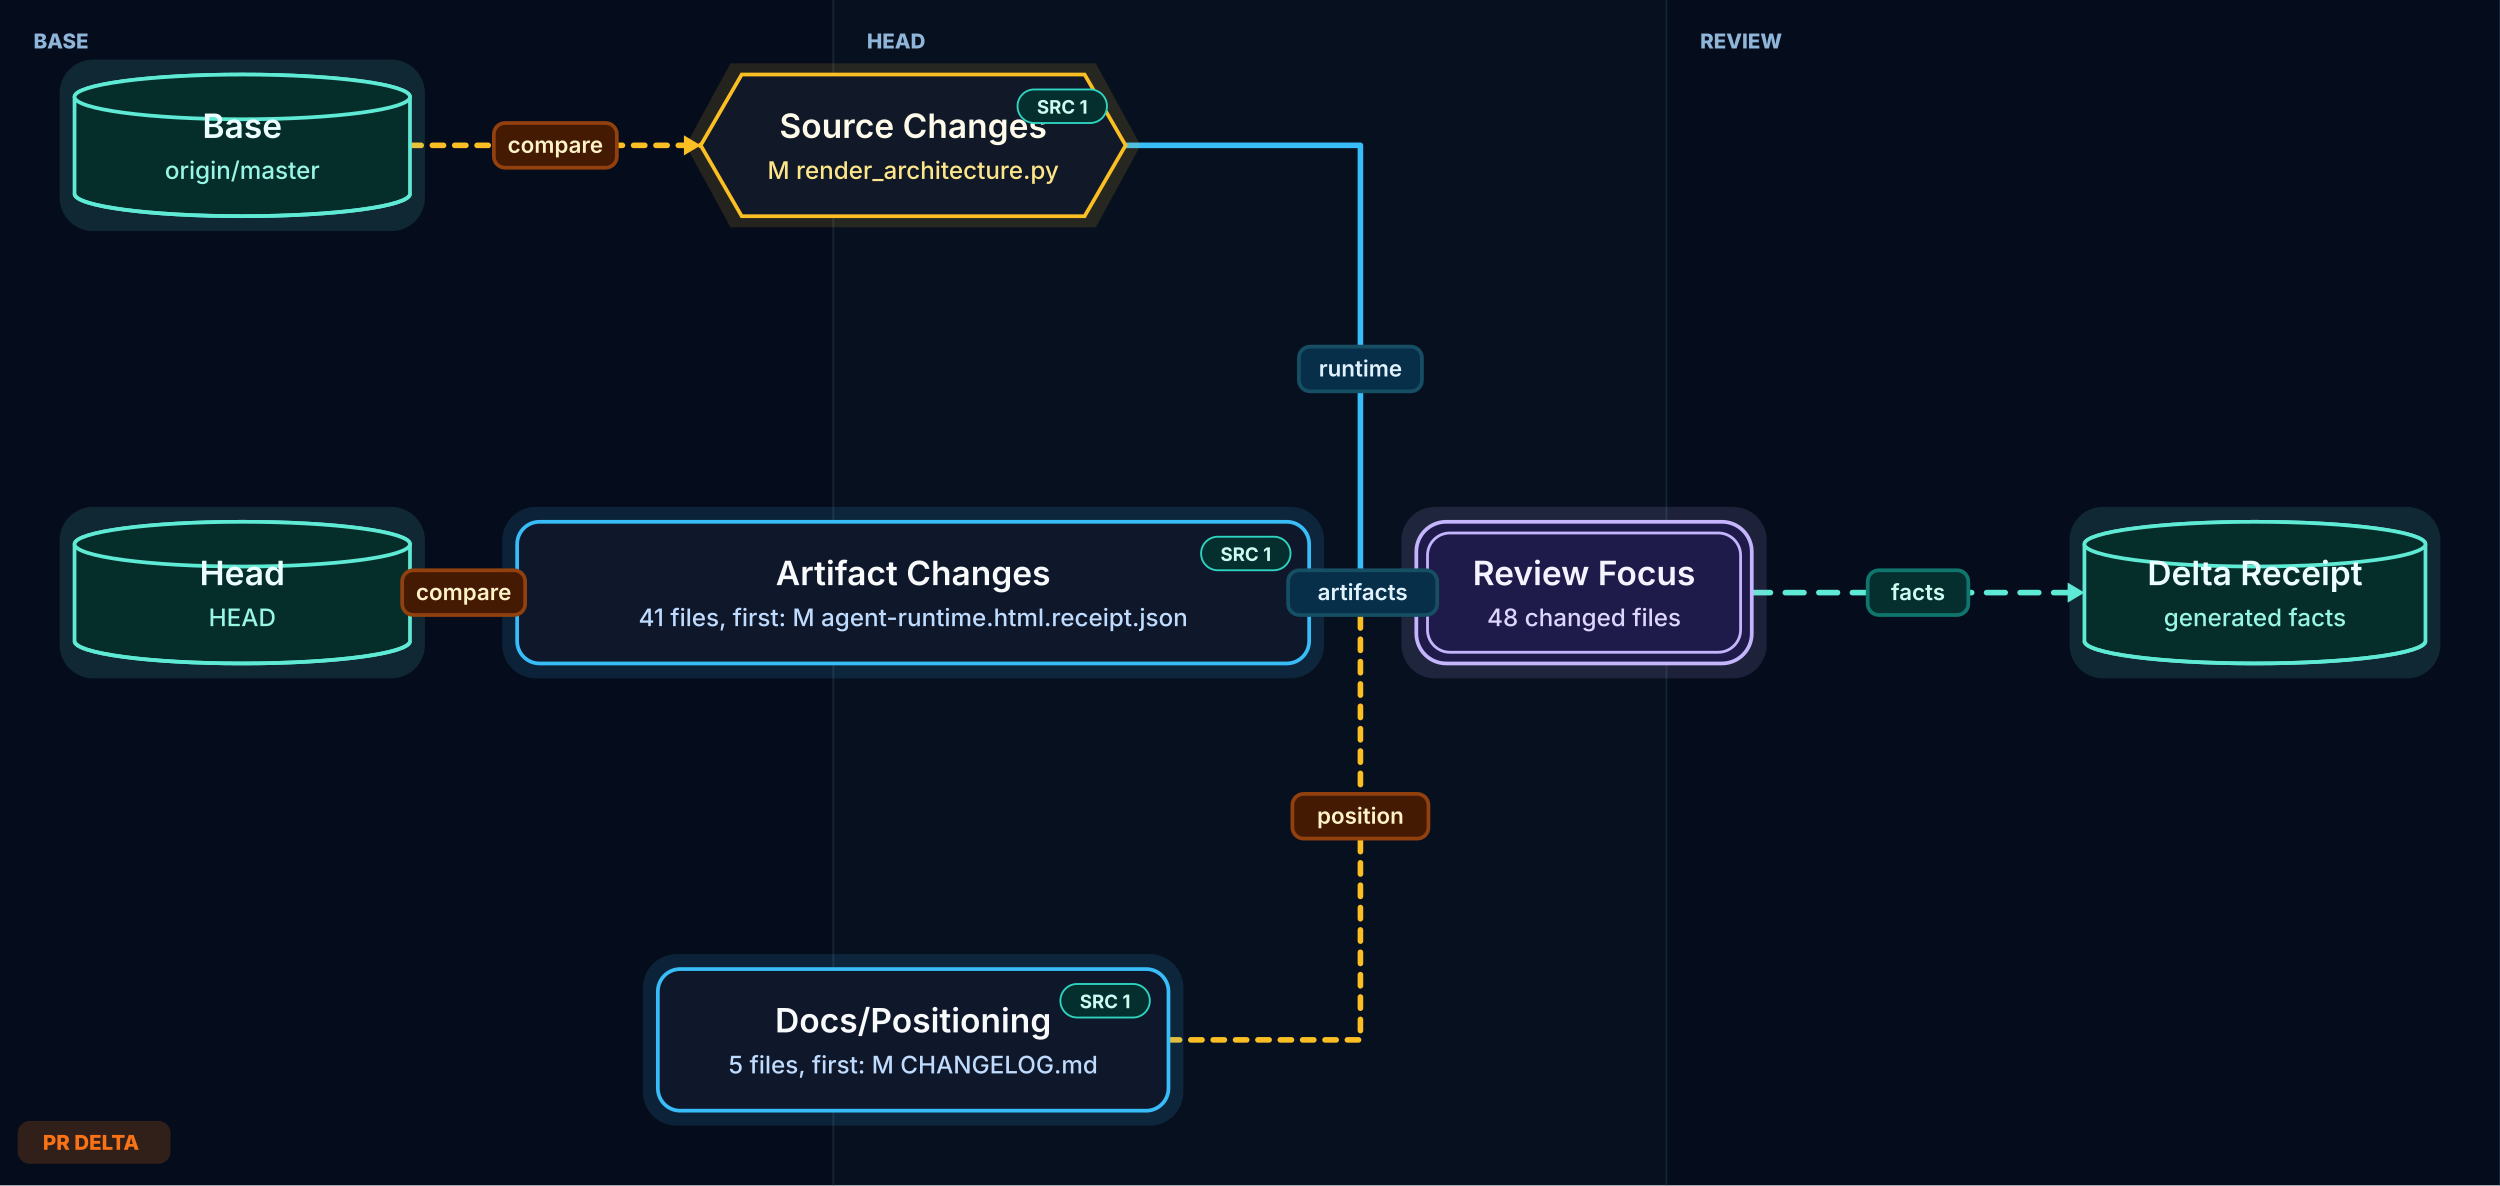
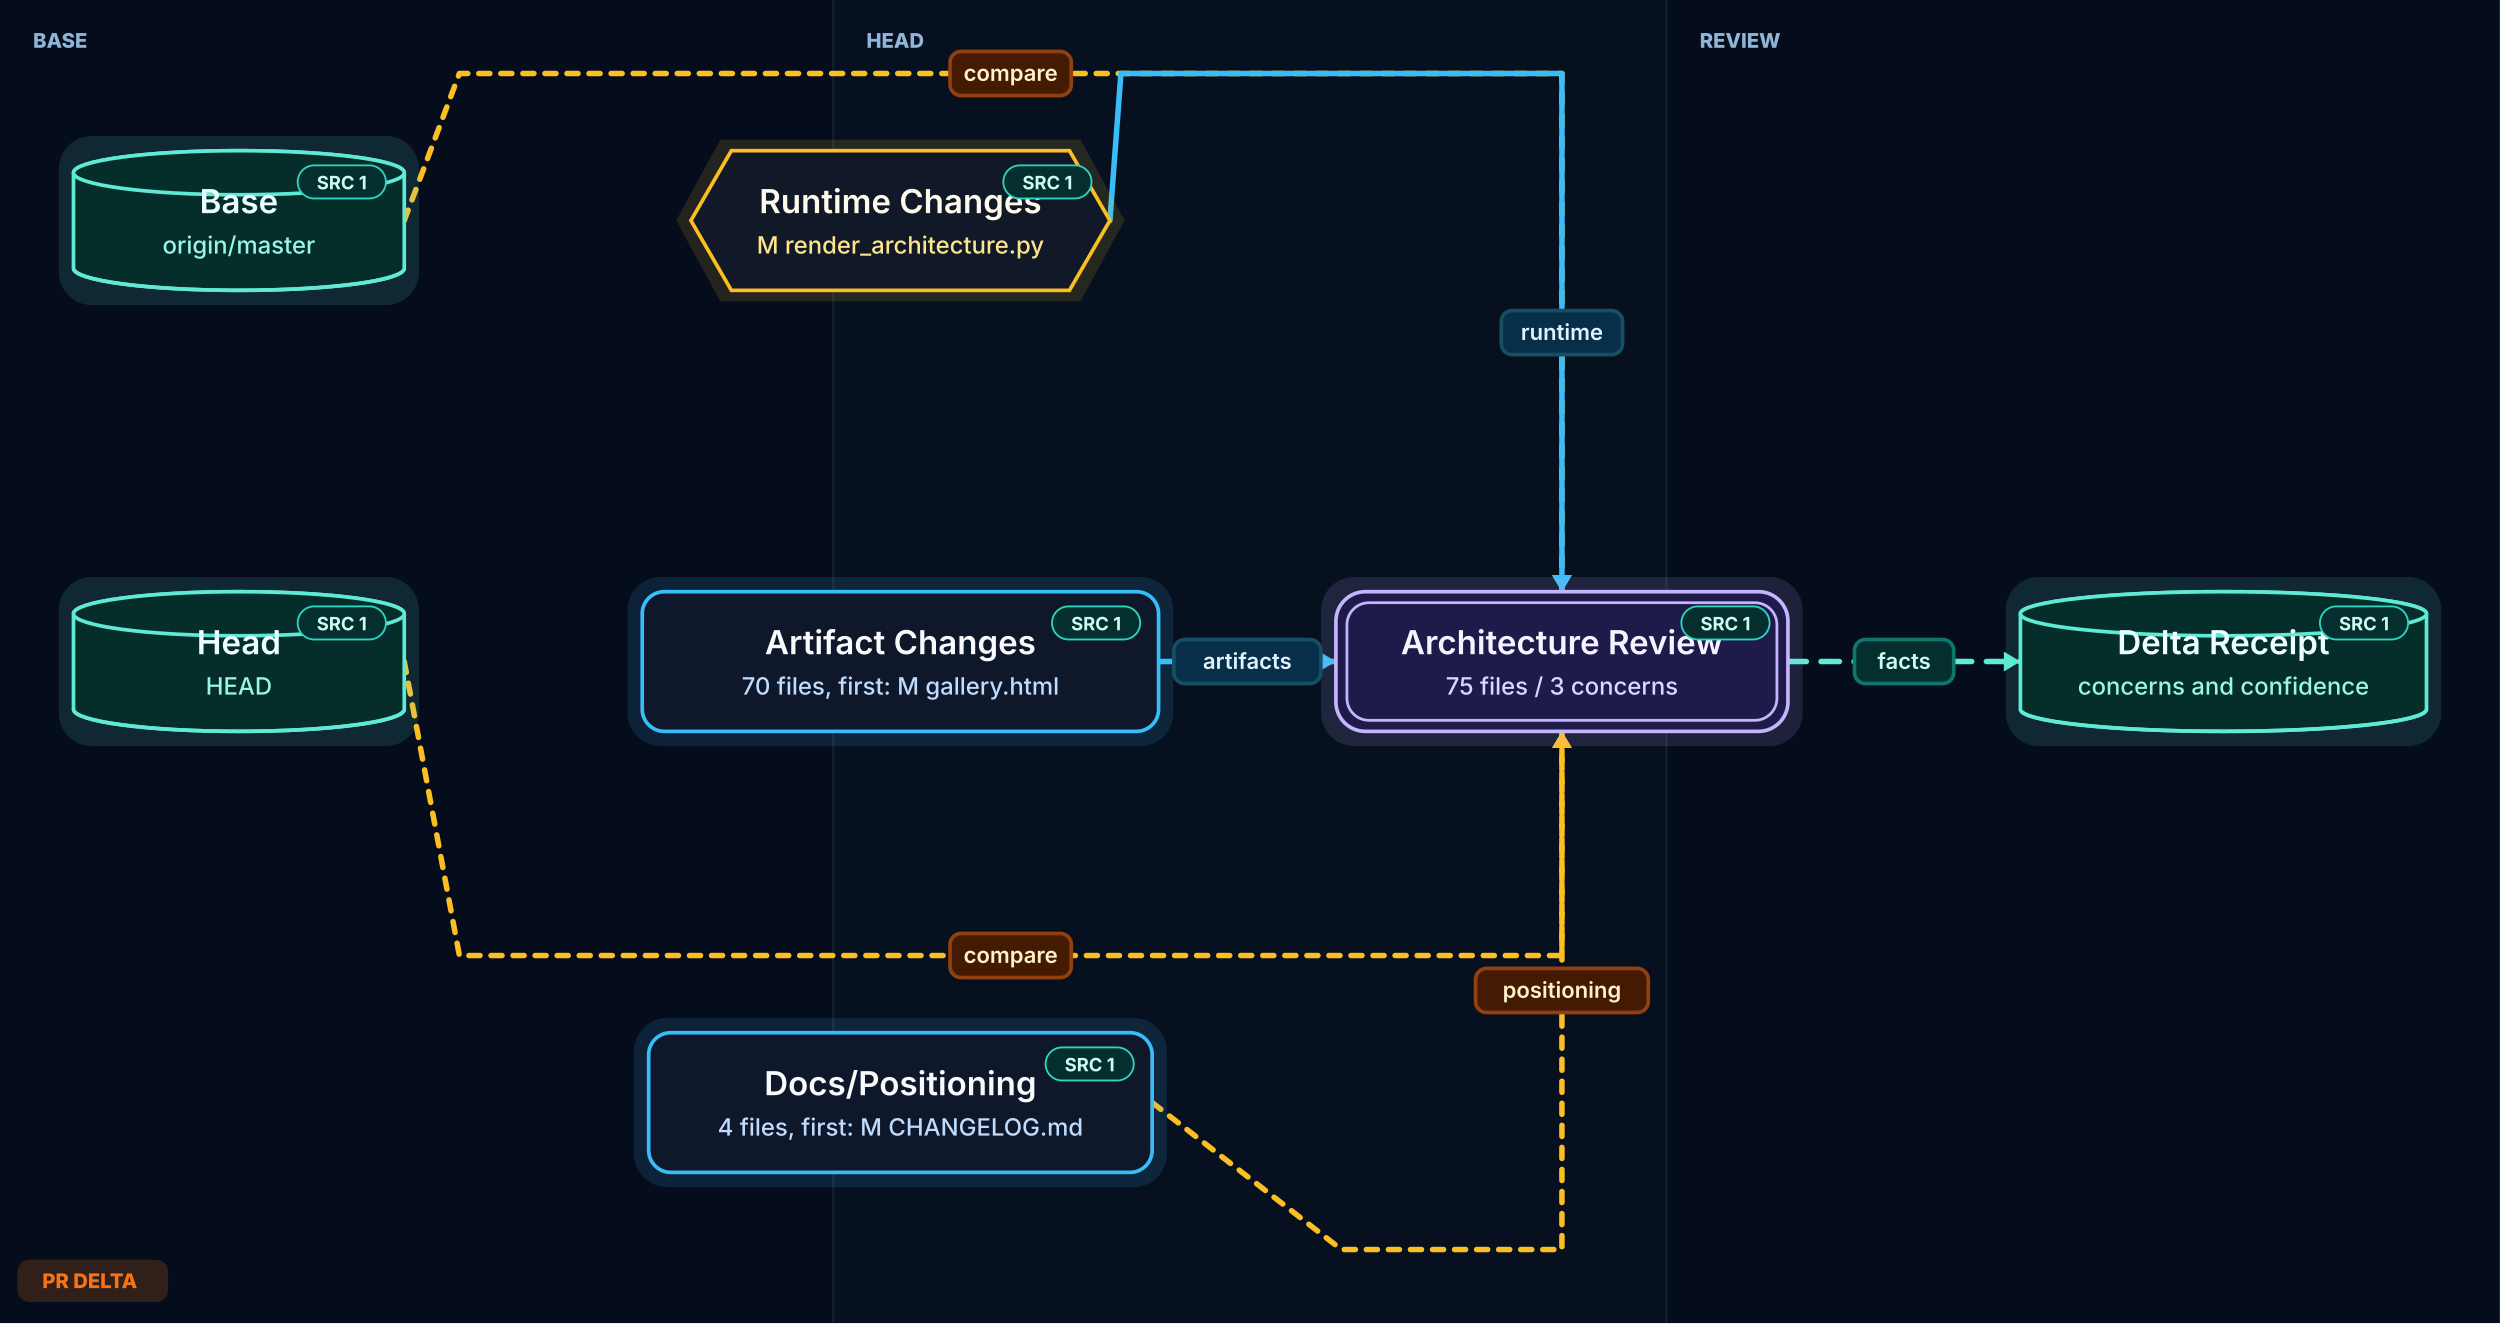
- <svg xmlns="http://www.w3.org/2000/svg" width="1341.5" height="636.0" viewBox="-10.0 82.0 1341.5 636.0" role="img" aria-label="Generated PR Delta Review">
+ <svg xmlns="http://www.w3.org/2000/svg" width="1360.5" height="720.0" viewBox="-10.0 40.0 1360.5 720.0" role="img" aria-label="Generated PR Delta Review">
  <defs>
    <pattern id="grid" width="120" height="80" patternUnits="userSpaceOnUse">
      <path d="M 120 0 L 0 0 0 80" fill="none" stroke="#1e293b" stroke-width="1" />
    </pattern>
  </defs>
-   <rect x="-10.0" y="82.0" width="1341.5" height="636.0" fill="#020617" />
+   <rect x="-10.0" y="40.0" width="1360.5" height="720.0" fill="#020617" />
  <g id="mode-backdrop">
-     <rect x="-10.0" y="82.0" width="447.2" height="636.0" fill="#07111f" opacity="0.55" />
-     <line x1="437.2" y1="82.0" x2="437.2" y2="718.0" stroke="#1f3448" stroke-width="1" opacity="0.7" />
-     <text x="8.0" y="108.0" font-family="Inter, ui-sans-serif, system-ui, -apple-system, BlinkMacSystemFont, 'Segoe UI', sans-serif" font-size="11" font-weight="800" fill="#8fb5d9">BASE</text>
-     <rect x="437.2" y="82.0" width="447.2" height="636.0" fill="#0b1726" opacity="0.55" />
-     <line x1="884.3" y1="82.0" x2="884.3" y2="718.0" stroke="#1f3448" stroke-width="1" opacity="0.7" />
-     <text x="455.2" y="108.0" font-family="Inter, ui-sans-serif, system-ui, -apple-system, BlinkMacSystemFont, 'Segoe UI', sans-serif" font-size="11" font-weight="800" fill="#8fb5d9">HEAD</text>
-     <rect x="884.3" y="82.0" width="447.2" height="636.0" fill="#07111f" opacity="0.55" />
-     <line x1="1331.5" y1="82.0" x2="1331.5" y2="718.0" stroke="#1f3448" stroke-width="1" opacity="0.7" />
-     <text x="902.3" y="108.0" font-family="Inter, ui-sans-serif, system-ui, -apple-system, BlinkMacSystemFont, 'Segoe UI', sans-serif" font-size="11" font-weight="800" fill="#8fb5d9">REVIEW</text>
-     <rect x="0.0" y="684.0" width="81.0" height="22" rx="6" fill="#f97316" opacity="0.18" stroke="#f97316" stroke-width="1" />
-     <text x="13.0" y="699.0" font-family="Inter, ui-sans-serif, system-ui, -apple-system, BlinkMacSystemFont, 'Segoe UI', sans-serif" font-size="11" font-weight="800" fill="#f97316">PR DELTA</text>
+     <rect x="-10.0" y="40.0" width="453.5" height="720.0" fill="#07111f" opacity="0.55" />
+     <line x1="443.5" y1="40.0" x2="443.5" y2="760.0" stroke="#1f3448" stroke-width="1" opacity="0.7" />
+     <text x="8.0" y="66.0" font-family="Inter, ui-sans-serif, system-ui, -apple-system, BlinkMacSystemFont, 'Segoe UI', sans-serif" font-size="11" font-weight="800" fill="#8fb5d9">BASE</text>
+     <rect x="443.5" y="40.0" width="453.5" height="720.0" fill="#0b1726" opacity="0.55" />
+     <line x1="897.0" y1="40.0" x2="897.0" y2="760.0" stroke="#1f3448" stroke-width="1" opacity="0.7" />
+     <text x="461.5" y="66.0" font-family="Inter, ui-sans-serif, system-ui, -apple-system, BlinkMacSystemFont, 'Segoe UI', sans-serif" font-size="11" font-weight="800" fill="#8fb5d9">HEAD</text>
+     <rect x="897.0" y="40.0" width="453.5" height="720.0" fill="#07111f" opacity="0.55" />
+     <line x1="1350.5" y1="40.0" x2="1350.5" y2="760.0" stroke="#1f3448" stroke-width="1" opacity="0.7" />
+     <text x="915.0" y="66.0" font-family="Inter, ui-sans-serif, system-ui, -apple-system, BlinkMacSystemFont, 'Segoe UI', sans-serif" font-size="11" font-weight="800" fill="#8fb5d9">REVIEW</text>
+     <rect x="0.0" y="726.0" width="81.0" height="22" rx="6" fill="#f97316" opacity="0.18" stroke="#f97316" stroke-width="1" />
+     <text x="13.0" y="741.0" font-family="Inter, ui-sans-serif, system-ui, -apple-system, BlinkMacSystemFont, 'Segoe UI', sans-serif" font-size="11" font-weight="800" fill="#f97316">PR DELTA</text>
  </g>
  <g id="arrows">
-     <path d="M 210.0 160.0 L 366.0 160.0" fill="none" stroke="#fbbf24" stroke-width="3" stroke-linejoin="round" stroke-linecap="round" stroke-dasharray="6 6" />
-     <polygon points="357.0,154.6 366.0,160.0 357.0,165.4" fill="#fbbf24" />
-     <path d="M 210.0 400.0 L 267.5 400.0" fill="none" stroke="#fbbf24" stroke-width="3" stroke-linejoin="round" stroke-linecap="round" stroke-dasharray="6 6" />
-     <polygon points="258.5,394.6 267.5,400.0 258.5,405.4" fill="#fbbf24" />
-     <path d="M 594.0 160.0 L 720.0 160.0 L 720.0 400.0 L 750.0 400.0" fill="none" stroke="#38bdf8" stroke-width="3" stroke-linejoin="round" stroke-linecap="round" />
-     <polygon points="741.0,394.6 750.0,400.0 741.0,405.4" fill="#38bdf8" />
-     <path d="M 692.5 400.0 L 750.0 400.0" fill="none" stroke="#38bdf8" stroke-width="3" stroke-linejoin="round" stroke-linecap="round" />
-     <polygon points="741.0,394.6 750.0,400.0 741.0,405.4" fill="#38bdf8" />
-     <path d="M 617.0 640.0 L 720.0 640.0 L 720.0 400.0 L 750.0 400.0" fill="none" stroke="#fbbf24" stroke-width="3" stroke-linejoin="round" stroke-linecap="round" stroke-dasharray="6 6" />
-     <polygon points="741.0,394.6 750.0,400.0 741.0,405.4" fill="#fbbf24" />
-     <path d="M 930.0 400.0 L 1108.5 400.0" fill="none" stroke="#5eead4" stroke-width="3" stroke-linejoin="round" stroke-linecap="round" stroke-dasharray="10 8" />
-     <polygon points="1099.5,394.6 1108.5,400.0 1099.5,405.4" fill="#5eead4" />
+     <path d="M 210.0 160.0 L 240.0 80.0 L 840.0 80.0 L 840.0 362.0" fill="none" stroke="#fbbf24" stroke-width="3" stroke-linejoin="round" stroke-linecap="round" stroke-dasharray="6 6" />
+     <polygon points="845.4,353.0 840.0,362.0 834.6,353.0" fill="#fbbf24" />
+     <path d="M 210.0 400.0 L 240.0 560.0 L 840.0 560.0 L 840.0 438.0" fill="none" stroke="#fbbf24" stroke-width="3" stroke-linejoin="round" stroke-linecap="round" stroke-dasharray="6 6" />
+     <polygon points="834.6,447.0 840.0,438.0 845.4,447.0" fill="#fbbf24" />
+     <path d="M 594.0 160.0 L 600.0 80.0 L 840.0 80.0 L 840.0 362.0" fill="none" stroke="#38bdf8" stroke-width="3" stroke-linejoin="round" stroke-linecap="round" />
+     <polygon points="845.4,353.0 840.0,362.0 834.6,353.0" fill="#38bdf8" />
+     <path d="M 620.5 400.0 L 717.0 400.0" fill="none" stroke="#38bdf8" stroke-width="3" stroke-linejoin="round" stroke-linecap="round" />
+     <polygon points="708.0,394.6 717.0,400.0 708.0,405.4" fill="#38bdf8" />
+     <path d="M 617.0 640.0 L 720.0 720.0 L 840.0 720.0 L 840.0 438.0" fill="none" stroke="#fbbf24" stroke-width="3" stroke-linejoin="round" stroke-linecap="round" stroke-dasharray="6 6" />
+     <polygon points="834.6,447.0 840.0,438.0 845.4,447.0" fill="#fbbf24" />
+     <path d="M 963.0 400.0 L 1089.5 400.0" fill="none" stroke="#5eead4" stroke-width="3" stroke-linejoin="round" stroke-linecap="round" stroke-dasharray="10 8" />
+     <polygon points="1080.5,394.6 1089.5,400.0 1080.5,405.4" fill="#5eead4" />
  </g>
  <g id="nodes">
-     <rect x="22.0" y="114.0" width="196.0" height="92.0" rx="18" fill="#5eead4" opacity="0.13" />
-     <path d="M 30.0 134.0 A 90.0 12.0 0 0 1 210.0 134.0 L 210.0 186.0 A 90.0 12.0 0 0 1 30.0 186.0 Z" fill="#052e2b" stroke="#5eead4" stroke-width="2" />
-     <ellipse cx="120.0" cy="134.0" rx="90.0" ry="12.0" fill="#052e2b" stroke="#5eead4" stroke-width="2" />
-     <path d="M 30.0 186.0 A 90.0 12.0 0 0 0 210.0 186.0" fill="none" stroke="#5eead4" stroke-width="2" />
-     <rect x="22.0" y="354.0" width="196.0" height="92.0" rx="18" fill="#5eead4" opacity="0.13" />
-     <path d="M 30.0 374.0 A 90.0 12.0 0 0 1 210.0 374.0 L 210.0 426.0 A 90.0 12.0 0 0 1 30.0 426.0 Z" fill="#052e2b" stroke="#5eead4" stroke-width="2" />
-     <ellipse cx="120.0" cy="374.0" rx="90.0" ry="12.0" fill="#052e2b" stroke="#5eead4" stroke-width="2" />
-     <path d="M 30.0 426.0 A 90.0 12.0 0 0 0 210.0 426.0" fill="none" stroke="#5eead4" stroke-width="2" />
-     <polygon points="382.0,116.0 578.0,116.0 602.0,160.0 578.0,204.0 382.0,204.0 358.0,160.0" fill="#fbbf24" opacity="0.13" />
-     <polygon points="388.0,122.0 572.0,122.0 594.0,160.0 572.0,198.0 388.0,198.0 366.0,160.0" fill="#111827" stroke="#fbbf24" stroke-width="2" />
-     <rect x="259.5" y="354.0" width="441.0" height="92.0" rx="18" fill="#38bdf8" opacity="0.13" />
-     <rect x="267.5" y="362.0" width="425.0" height="76.0" rx="12" fill="#0f172a" stroke="#38bdf8" stroke-width="2" />
-     <rect x="335.0" y="594.0" width="290.0" height="92.0" rx="18" fill="#38bdf8" opacity="0.13" />
-     <rect x="343.0" y="602.0" width="274.0" height="76.0" rx="12" fill="#0f172a" stroke="#38bdf8" stroke-width="2" />
-     <rect x="742.0" y="354.0" width="196.0" height="92.0" rx="18" fill="#c4b5fd" opacity="0.13" />
-     <rect x="750.0" y="362.0" width="180.0" height="76.0" rx="16" fill="#1e1b4b" stroke="#c4b5fd" stroke-width="2" />
-     <rect x="756.0" y="368.0" width="168.0" height="64.0" rx="12" fill="none" stroke="#c4b5fd" stroke-width="1.5" />
-     <rect x="1100.5" y="354.0" width="199.0" height="92.0" rx="18" fill="#5eead4" opacity="0.13" />
-     <path d="M 1108.5 374.0 A 91.5 12.0 0 0 1 1291.5 374.0 L 1291.5 426.0 A 91.5 12.0 0 0 1 1108.5 426.0 Z" fill="#052e2b" stroke="#5eead4" stroke-width="2" />
-     <ellipse cx="1200.0" cy="374.0" rx="91.5" ry="12.0" fill="#052e2b" stroke="#5eead4" stroke-width="2" />
-     <path d="M 1108.5 426.0 A 91.5 12.0 0 0 0 1291.5 426.0" fill="none" stroke="#5eead4" stroke-width="2" />
+     <g class="node-shape" data-node-id="base">
+       <rect x="22.0" y="114.0" width="196.0" height="92.0" rx="18" fill="#5eead4" opacity="0.13" />
+       <path d="M 30.0 134.0 A 90.0 12.0 0 0 1 210.0 134.0 L 210.0 186.0 A 90.0 12.0 0 0 1 30.0 186.0 Z" fill="#052e2b" stroke="#5eead4" stroke-width="2" />
+       <ellipse cx="120.0" cy="134.0" rx="90.0" ry="12.0" fill="#052e2b" stroke="#5eead4" stroke-width="2" />
+       <path d="M 30.0 186.0 A 90.0 12.0 0 0 0 210.0 186.0" fill="none" stroke="#5eead4" stroke-width="2" />
+     </g>
+     <g class="node-shape" data-node-id="head">
+       <rect x="22.0" y="354.0" width="196.0" height="92.0" rx="18" fill="#5eead4" opacity="0.13" />
+       <path d="M 30.0 374.0 A 90.0 12.0 0 0 1 210.0 374.0 L 210.0 426.0 A 90.0 12.0 0 0 1 30.0 426.0 Z" fill="#052e2b" stroke="#5eead4" stroke-width="2" />
+       <ellipse cx="120.0" cy="374.0" rx="90.0" ry="12.0" fill="#052e2b" stroke="#5eead4" stroke-width="2" />
+       <path d="M 30.0 426.0 A 90.0 12.0 0 0 0 210.0 426.0" fill="none" stroke="#5eead4" stroke-width="2" />
+     </g>
+     <g class="node-shape" data-node-id="runtime">
+       <polygon points="382.0,116.0 578.0,116.0 602.0,160.0 578.0,204.0 382.0,204.0 358.0,160.0" fill="#fbbf24" opacity="0.13" />
+       <polygon points="388.0,122.0 572.0,122.0 594.0,160.0 572.0,198.0 388.0,198.0 366.0,160.0" fill="#111827" stroke="#fbbf24" stroke-width="2" />
+     </g>
+     <g class="node-shape" data-node-id="artifacts">
+       <rect x="331.5" y="354.0" width="297.0" height="92.0" rx="18" fill="#38bdf8" opacity="0.13" />
+       <rect x="339.5" y="362.0" width="281.0" height="76.0" rx="12" fill="#0f172a" stroke="#38bdf8" stroke-width="2" />
+     </g>
+     <g class="node-shape" data-node-id="positioning">
+       <rect x="335.0" y="594.0" width="290.0" height="92.0" rx="18" fill="#38bdf8" opacity="0.13" />
+       <rect x="343.0" y="602.0" width="274.0" height="76.0" rx="12" fill="#0f172a" stroke="#38bdf8" stroke-width="2" />
+     </g>
+     <g class="node-shape" data-node-id="review">
+       <rect x="709.0" y="354.0" width="262.0" height="92.0" rx="18" fill="#c4b5fd" opacity="0.13" />
+       <rect x="717.0" y="362.0" width="246.0" height="76.0" rx="16" fill="#1e1b4b" stroke="#c4b5fd" stroke-width="2" />
+       <rect x="723.0" y="368.0" width="234.0" height="64.0" rx="12" fill="none" stroke="#c4b5fd" stroke-width="1.5" />
+     </g>
+     <g class="node-shape" data-node-id="receipt">
+       <rect x="1081.5" y="354.0" width="237.0" height="92.0" rx="18" fill="#5eead4" opacity="0.13" />
+       <path d="M 1089.5 374.0 A 110.5 12.0 0 0 1 1310.5 374.0 L 1310.5 426.0 A 110.5 12.0 0 0 1 1089.5 426.0 Z" fill="#052e2b" stroke="#5eead4" stroke-width="2" />
+       <ellipse cx="1200.0" cy="374.0" rx="110.5" ry="12.0" fill="#052e2b" stroke="#5eead4" stroke-width="2" />
+       <path d="M 1089.5 426.0 A 110.5 12.0 0 0 0 1310.5 426.0" fill="none" stroke="#5eead4" stroke-width="2" />
+     </g>
  </g>
  <g id="labels">
-     <rect x="255.0" y="148.0" width="66.0" height="24.0" rx="6" fill="#451a03" stroke="#92400e" stroke-width="2" />
-     <text x="288.0" y="164.0" text-anchor="middle" font-family="Inter, ui-sans-serif, system-ui, -apple-system, BlinkMacSystemFont, 'Segoe UI', sans-serif" font-size="12" font-weight="600" fill="#fef3c7">compare</text>
-     <rect x="205.8" y="388.0" width="66.0" height="24.0" rx="6" fill="#451a03" stroke="#92400e" stroke-width="2" />
-     <text x="238.8" y="404.0" text-anchor="middle" font-family="Inter, ui-sans-serif, system-ui, -apple-system, BlinkMacSystemFont, 'Segoe UI', sans-serif" font-size="12" font-weight="600" fill="#fef3c7">compare</text>
-     <rect x="687.0" y="268.0" width="66.0" height="24.0" rx="6" fill="#082f49" stroke="#164e63" stroke-width="2" />
-     <text x="720.0" y="284.0" text-anchor="middle" font-family="Inter, ui-sans-serif, system-ui, -apple-system, BlinkMacSystemFont, 'Segoe UI', sans-serif" font-size="12" font-weight="600" fill="#e0f2fe">runtime</text>
-     <rect x="681.2" y="388.0" width="80.0" height="24.0" rx="6" fill="#082f49" stroke="#164e63" stroke-width="2" />
-     <text x="721.2" y="404.0" text-anchor="middle" font-family="Inter, ui-sans-serif, system-ui, -apple-system, BlinkMacSystemFont, 'Segoe UI', sans-serif" font-size="12" font-weight="600" fill="#e0f2fe">artifacts</text>
-     <rect x="683.5" y="508.0" width="73.0" height="24.0" rx="6" fill="#451a03" stroke="#92400e" stroke-width="2" />
-     <text x="720.0" y="524.0" text-anchor="middle" font-family="Inter, ui-sans-serif, system-ui, -apple-system, BlinkMacSystemFont, 'Segoe UI', sans-serif" font-size="12" font-weight="600" fill="#fef3c7">position</text>
-     <rect x="992.2" y="388.0" width="54.0" height="24.0" rx="6" fill="#042f2e" stroke="#0f766e" stroke-width="2" />
-     <text x="1019.2" y="404.0" text-anchor="middle" font-family="Inter, ui-sans-serif, system-ui, -apple-system, BlinkMacSystemFont, 'Segoe UI', sans-serif" font-size="12" font-weight="600" fill="#ccfbf1">facts</text>
+     <rect x="507.0" y="68.0" width="66.0" height="24.0" rx="6" fill="#451a03" stroke="#92400e" stroke-width="2" />
+     <text x="540.0" y="84.0" text-anchor="middle" font-family="Inter, ui-sans-serif, system-ui, -apple-system, BlinkMacSystemFont, 'Segoe UI', sans-serif" font-size="12" font-weight="600" fill="#fef3c7">compare</text>
+     <rect x="507.0" y="548.0" width="66.0" height="24.0" rx="6" fill="#451a03" stroke="#92400e" stroke-width="2" />
+     <text x="540.0" y="564.0" text-anchor="middle" font-family="Inter, ui-sans-serif, system-ui, -apple-system, BlinkMacSystemFont, 'Segoe UI', sans-serif" font-size="12" font-weight="600" fill="#fef3c7">compare</text>
+     <rect x="807.0" y="209.0" width="66.0" height="24.0" rx="6" fill="#082f49" stroke="#164e63" stroke-width="2" />
+     <text x="840.0" y="225.0" text-anchor="middle" font-family="Inter, ui-sans-serif, system-ui, -apple-system, BlinkMacSystemFont, 'Segoe UI', sans-serif" font-size="12" font-weight="600" fill="#e0f2fe">runtime</text>
+     <rect x="628.8" y="388.0" width="80.0" height="24.0" rx="6" fill="#082f49" stroke="#164e63" stroke-width="2" />
+     <text x="668.8" y="404.0" text-anchor="middle" font-family="Inter, ui-sans-serif, system-ui, -apple-system, BlinkMacSystemFont, 'Segoe UI', sans-serif" font-size="12" font-weight="600" fill="#e0f2fe">artifacts</text>
+     <rect x="793.0" y="567.0" width="94.0" height="24.0" rx="6" fill="#451a03" stroke="#92400e" stroke-width="2" />
+     <text x="840.0" y="583.0" text-anchor="middle" font-family="Inter, ui-sans-serif, system-ui, -apple-system, BlinkMacSystemFont, 'Segoe UI', sans-serif" font-size="12" font-weight="600" fill="#fef3c7">positioning</text>
+     <rect x="999.2" y="388.0" width="54.0" height="24.0" rx="6" fill="#042f2e" stroke="#0f766e" stroke-width="2" />
+     <text x="1026.2" y="404.0" text-anchor="middle" font-family="Inter, ui-sans-serif, system-ui, -apple-system, BlinkMacSystemFont, 'Segoe UI', sans-serif" font-size="12" font-weight="600" fill="#ccfbf1">facts</text>
    <text x="120.0" y="156.0" text-anchor="middle" font-family="Inter, ui-sans-serif, system-ui, -apple-system, BlinkMacSystemFont, 'Segoe UI', sans-serif" font-size="18" font-weight="600" fill="#ecfeff">Base</text>
    <text x="120.0" y="178.0" text-anchor="middle" font-family="Inter, ui-sans-serif, system-ui, -apple-system, BlinkMacSystemFont, 'Segoe UI', sans-serif" font-size="13" font-weight="500" fill="#99f6e4">origin/master</text>
+     <rect x="152.0" y="130.0" width="48.0" height="18" rx="9" fill="#042f2e" stroke="#2dd4bf" stroke-width="1" />
+     <text x="176.0" y="143.0" text-anchor="middle" font-family="Inter, ui-sans-serif, system-ui, -apple-system, BlinkMacSystemFont, 'Segoe UI', sans-serif" font-size="10" font-weight="700" fill="#ccfbf1">SRC 1</text>
    <text x="120.0" y="396.0" text-anchor="middle" font-family="Inter, ui-sans-serif, system-ui, -apple-system, BlinkMacSystemFont, 'Segoe UI', sans-serif" font-size="18" font-weight="600" fill="#ecfeff">Head</text>
    <text x="120.0" y="418.0" text-anchor="middle" font-family="Inter, ui-sans-serif, system-ui, -apple-system, BlinkMacSystemFont, 'Segoe UI', sans-serif" font-size="13" font-weight="500" fill="#99f6e4">HEAD</text>
-     <text x="480.0" y="156.0" text-anchor="middle" font-family="Inter, ui-sans-serif, system-ui, -apple-system, BlinkMacSystemFont, 'Segoe UI', sans-serif" font-size="18" font-weight="600" fill="#fffbeb">Source Changes</text>
+     <rect x="152.0" y="370.0" width="48.0" height="18" rx="9" fill="#042f2e" stroke="#2dd4bf" stroke-width="1" />
+     <text x="176.0" y="383.0" text-anchor="middle" font-family="Inter, ui-sans-serif, system-ui, -apple-system, BlinkMacSystemFont, 'Segoe UI', sans-serif" font-size="10" font-weight="700" fill="#ccfbf1">SRC 1</text>
+     <text x="480.0" y="156.0" text-anchor="middle" font-family="Inter, ui-sans-serif, system-ui, -apple-system, BlinkMacSystemFont, 'Segoe UI', sans-serif" font-size="18" font-weight="600" fill="#fffbeb">Runtime Changes</text>
    <text x="480.0" y="178.0" text-anchor="middle" font-family="Inter, ui-sans-serif, system-ui, -apple-system, BlinkMacSystemFont, 'Segoe UI', sans-serif" font-size="13" font-weight="500" fill="#fde68a">M render_architecture.py</text>
    <rect x="536.0" y="130.0" width="48.0" height="18" rx="9" fill="#042f2e" stroke="#2dd4bf" stroke-width="1" />
    <text x="560.0" y="143.0" text-anchor="middle" font-family="Inter, ui-sans-serif, system-ui, -apple-system, BlinkMacSystemFont, 'Segoe UI', sans-serif" font-size="10" font-weight="700" fill="#ccfbf1">SRC 1</text>
    <text x="480.0" y="396.0" text-anchor="middle" font-family="Inter, ui-sans-serif, system-ui, -apple-system, BlinkMacSystemFont, 'Segoe UI', sans-serif" font-size="18" font-weight="600" fill="#f8fafc">Artifact Changes</text>
-     <text x="480.0" y="418.0" text-anchor="middle" font-family="Inter, ui-sans-serif, system-ui, -apple-system, BlinkMacSystemFont, 'Segoe UI', sans-serif" font-size="13" font-weight="500" fill="#bfdbfe">41 files, first: M agent-runtime.html.receipt.json</text>
-     <rect x="634.5" y="370.0" width="48.0" height="18" rx="9" fill="#042f2e" stroke="#2dd4bf" stroke-width="1" />
-     <text x="658.5" y="383.0" text-anchor="middle" font-family="Inter, ui-sans-serif, system-ui, -apple-system, BlinkMacSystemFont, 'Segoe UI', sans-serif" font-size="10" font-weight="700" fill="#ccfbf1">SRC 1</text>
+     <text x="480.0" y="418.0" text-anchor="middle" font-family="Inter, ui-sans-serif, system-ui, -apple-system, BlinkMacSystemFont, 'Segoe UI', sans-serif" font-size="13" font-weight="500" fill="#bfdbfe">70 files, first: M gallery.html</text>
+     <rect x="562.5" y="370.0" width="48.0" height="18" rx="9" fill="#042f2e" stroke="#2dd4bf" stroke-width="1" />
+     <text x="586.5" y="383.0" text-anchor="middle" font-family="Inter, ui-sans-serif, system-ui, -apple-system, BlinkMacSystemFont, 'Segoe UI', sans-serif" font-size="10" font-weight="700" fill="#ccfbf1">SRC 1</text>
    <text x="480.0" y="636.0" text-anchor="middle" font-family="Inter, ui-sans-serif, system-ui, -apple-system, BlinkMacSystemFont, 'Segoe UI', sans-serif" font-size="18" font-weight="600" fill="#f8fafc">Docs/Positioning</text>
-     <text x="480.0" y="658.0" text-anchor="middle" font-family="Inter, ui-sans-serif, system-ui, -apple-system, BlinkMacSystemFont, 'Segoe UI', sans-serif" font-size="13" font-weight="500" fill="#bfdbfe">5 files, first: M CHANGELOG.md</text>
+     <text x="480.0" y="658.0" text-anchor="middle" font-family="Inter, ui-sans-serif, system-ui, -apple-system, BlinkMacSystemFont, 'Segoe UI', sans-serif" font-size="13" font-weight="500" fill="#bfdbfe">4 files, first: M CHANGELOG.md</text>
    <rect x="559.0" y="610.0" width="48.0" height="18" rx="9" fill="#042f2e" stroke="#2dd4bf" stroke-width="1" />
    <text x="583.0" y="623.0" text-anchor="middle" font-family="Inter, ui-sans-serif, system-ui, -apple-system, BlinkMacSystemFont, 'Segoe UI', sans-serif" font-size="10" font-weight="700" fill="#ccfbf1">SRC 1</text>
-     <text x="840.0" y="396.0" text-anchor="middle" font-family="Inter, ui-sans-serif, system-ui, -apple-system, BlinkMacSystemFont, 'Segoe UI', sans-serif" font-size="18" font-weight="600" fill="#f5f3ff">Review Focus</text>
-     <text x="840.0" y="418.0" text-anchor="middle" font-family="Inter, ui-sans-serif, system-ui, -apple-system, BlinkMacSystemFont, 'Segoe UI', sans-serif" font-size="13" font-weight="500" fill="#ddd6fe">48 changed files</text>
+     <text x="840.0" y="396.0" text-anchor="middle" font-family="Inter, ui-sans-serif, system-ui, -apple-system, BlinkMacSystemFont, 'Segoe UI', sans-serif" font-size="18" font-weight="600" fill="#f5f3ff">Architecture Review</text>
+     <text x="840.0" y="418.0" text-anchor="middle" font-family="Inter, ui-sans-serif, system-ui, -apple-system, BlinkMacSystemFont, 'Segoe UI', sans-serif" font-size="13" font-weight="500" fill="#ddd6fe">75 files / 3 concerns</text>
+     <rect x="905.0" y="370.0" width="48.0" height="18" rx="9" fill="#042f2e" stroke="#2dd4bf" stroke-width="1" />
+     <text x="929.0" y="383.0" text-anchor="middle" font-family="Inter, ui-sans-serif, system-ui, -apple-system, BlinkMacSystemFont, 'Segoe UI', sans-serif" font-size="10" font-weight="700" fill="#ccfbf1">SRC 1</text>
    <text x="1200.0" y="396.0" text-anchor="middle" font-family="Inter, ui-sans-serif, system-ui, -apple-system, BlinkMacSystemFont, 'Segoe UI', sans-serif" font-size="18" font-weight="600" fill="#ecfeff">Delta Receipt</text>
-     <text x="1200.0" y="418.0" text-anchor="middle" font-family="Inter, ui-sans-serif, system-ui, -apple-system, BlinkMacSystemFont, 'Segoe UI', sans-serif" font-size="13" font-weight="500" fill="#99f6e4">generated facts</text>
+     <text x="1200.0" y="418.0" text-anchor="middle" font-family="Inter, ui-sans-serif, system-ui, -apple-system, BlinkMacSystemFont, 'Segoe UI', sans-serif" font-size="13" font-weight="500" fill="#99f6e4">concerns and confidence</text>
+     <rect x="1252.5" y="370.0" width="48.0" height="18" rx="9" fill="#042f2e" stroke="#2dd4bf" stroke-width="1" />
+     <text x="1276.5" y="383.0" text-anchor="middle" font-family="Inter, ui-sans-serif, system-ui, -apple-system, BlinkMacSystemFont, 'Segoe UI', sans-serif" font-size="10" font-weight="700" fill="#ccfbf1">SRC 1</text>
  </g>
</svg>
